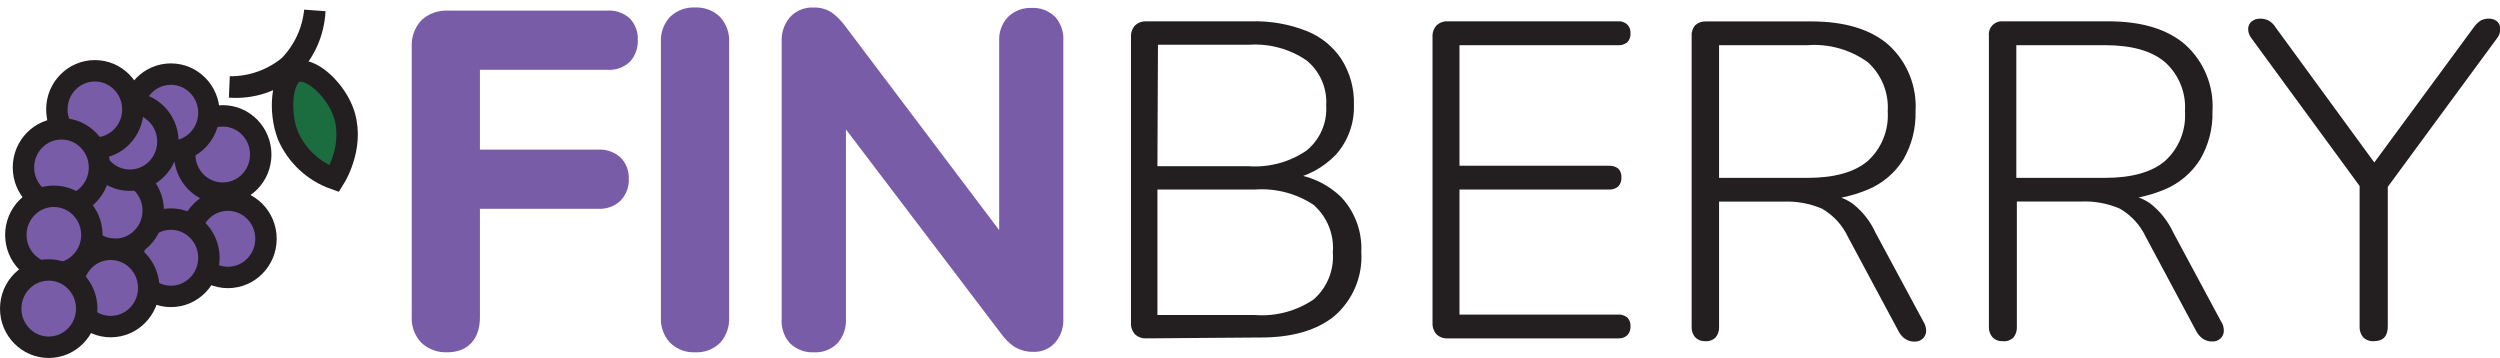
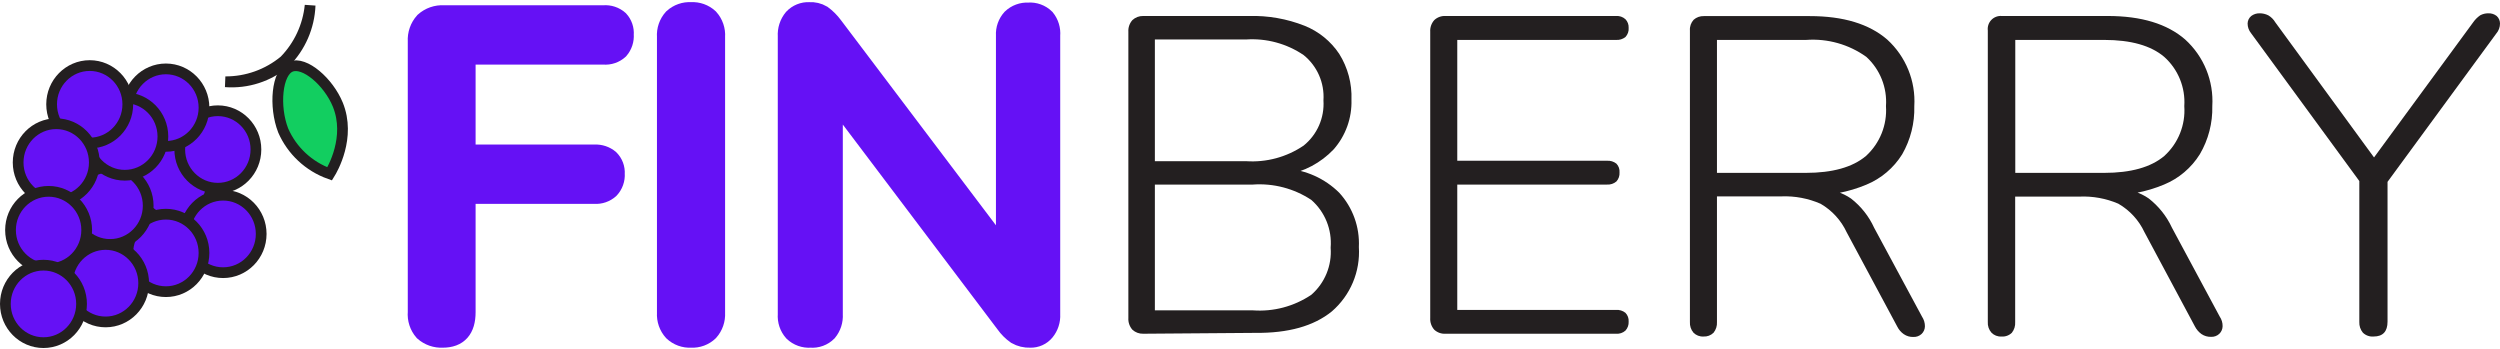
- <svg xmlns="http://www.w3.org/2000/svg" viewBox="0 0 233.47 33.43">
+ <svg xmlns="http://www.w3.org/2000/svg" viewBox="0 0 232.97 32.43">
  <defs>
-     <style>.cls-1,.cls-3{fill:#795ca7;}.cls-1{stroke:#795ca7;}.cls-1,.cls-3,.cls-4,.cls-5{stroke-miterlimit:10;stroke-width:2px;}.cls-2{fill:#231f20;}.cls-3,.cls-4,.cls-5{stroke:#231f20;}.cls-4{fill:none;}.cls-5{fill:#1b6d40;}</style>
+     <style>.cls-1,.cls-3{fill:#6511f5;}.cls-1{stroke:#6511f5;stroke-width:2px;}.cls-1,.cls-3,.cls-4,.cls-5{stroke-miterlimit:10;}.cls-2{fill:#231f20;}.cls-3,.cls-4,.cls-5{stroke:#231f20;}.cls-4{fill:#80c68b;}.cls-5{fill:#12ce60;}</style>
  </defs>
  <g id="Layer_2" data-name="Layer 2">
    <g id="Layer_1-2" data-name="Layer 1">
-       <path class="cls-1" d="M41.76,37.1a2.37,2.37,0,0,1-1.7-.59,2.31,2.31,0,0,1-.61-1.72V9.55a2.4,2.4,0,0,1,.61-1.75,2.4,2.4,0,0,1,1.75-.61H56.76a1.83,1.83,0,0,1,1.36.45,1.7,1.7,0,0,1,.44,1.28,1.85,1.85,0,0,1-.44,1.34,1.79,1.79,0,0,1-1.36.46H43.82v9.45h12.1a1.9,1.9,0,0,1,1.32.44,1.66,1.66,0,0,1,.48,1.28,1.79,1.79,0,0,1-.48,1.35,1.81,1.81,0,0,1-1.32.46H43.82V34.79C43.82,36.33,43.14,37.1,41.76,37.1Z" transform="translate(0 -5.2)" />
-       <path class="cls-1" d="M64.91,37.1a2.16,2.16,0,0,1-1.62-.59,2.26,2.26,0,0,1-.57-1.64V9.13a2.24,2.24,0,0,1,.57-1.66,2.19,2.19,0,0,1,1.62-.57,2.15,2.15,0,0,1,1.61.57,2.24,2.24,0,0,1,.57,1.66V34.87a2.29,2.29,0,0,1-.55,1.64A2.12,2.12,0,0,1,64.91,37.1Z" transform="translate(0 -5.2)" />
-       <path class="cls-1" d="M76,37.1a2,2,0,0,1-1.52-.55A2.1,2.1,0,0,1,74,35V9.08a2.29,2.29,0,0,1,.52-1.61,1.82,1.82,0,0,1,1.41-.57,2,2,0,0,1,1.15.27,4.79,4.79,0,0,1,1,1L95.31,31h-1V9a2.07,2.07,0,0,1,.53-1.51,2,2,0,0,1,1.49-.55,1.93,1.93,0,0,1,1.51.55A2.11,2.11,0,0,1,98.3,9V35a2.19,2.19,0,0,1-.49,1.51,1.61,1.61,0,0,1-1.28.55,2.32,2.32,0,0,1-1.24-.3,4.11,4.11,0,0,1-1-1L77,13h1V35a2.22,2.22,0,0,1-.5,1.55A1.89,1.89,0,0,1,76,37.1Z" transform="translate(0 -5.2)" />
-       <path class="cls-2" d="M107,36.8a1.42,1.42,0,0,1-1-.37,1.51,1.51,0,0,1-.38-1.1V8.66A1.49,1.49,0,0,1,106,7.57a1.42,1.42,0,0,1,1-.38h9.87a13.11,13.11,0,0,1,5.17.91,7,7,0,0,1,3.23,2.62A7.52,7.52,0,0,1,126.44,15a6.68,6.68,0,0,1-1.66,4.62A8,8,0,0,1,120.3,22v-.59a7.83,7.83,0,0,1,5,2.25,7,7,0,0,1,1.83,5.06,7.31,7.31,0,0,1-2.52,6q-2.52,2.05-7.14,2Zm1.09-16.08h8.49A8.53,8.53,0,0,0,122,19.27a5,5,0,0,0,1.85-4.22A5,5,0,0,0,122,10.83a8.53,8.53,0,0,0-5.37-1.45h-8.49Zm0,13.9h9.12a8.62,8.62,0,0,0,5.46-1.45,5.29,5.29,0,0,0,1.8-4.39,5.34,5.34,0,0,0-1.8-4.45,8.75,8.75,0,0,0-5.46-1.43h-9.12Z" transform="translate(0 -5.2)" />
-       <path class="cls-2" d="M135.21,36.8a1.42,1.42,0,0,1-1.05-.37,1.51,1.51,0,0,1-.38-1.1V8.66a1.49,1.49,0,0,1,.38-1.09,1.42,1.42,0,0,1,1.05-.38h15.88a1.17,1.17,0,0,1,.88.3,1.07,1.07,0,0,1,.3.8,1.11,1.11,0,0,1-.3.86,1.25,1.25,0,0,1-.88.27H136.3V20.68h13.95a1.27,1.27,0,0,1,.88.27,1.05,1.05,0,0,1,.29.82,1.13,1.13,0,0,1-.29.84,1.23,1.23,0,0,1-.88.29H136.3V34.58h14.79a1.25,1.25,0,0,1,.88.27,1.06,1.06,0,0,1,.3.82,1.14,1.14,0,0,1-.3.84,1.17,1.17,0,0,1-.88.29Z" transform="translate(0 -5.2)" />
-       <path class="cls-2" d="M159.24,37.06a1.21,1.21,0,0,1-.93-.36,1.41,1.41,0,0,1-.33-1V8.54a1.34,1.34,0,0,1,.35-1,1.36,1.36,0,0,1,.95-.34h9.87q4.69,0,7.22,2.19a7.77,7.77,0,0,1,2.52,6.21,8.54,8.54,0,0,1-1.13,4.48,7.14,7.14,0,0,1-3.34,2.83,13,13,0,0,1-5.27,1l.46-.55h.59a4.74,4.74,0,0,1,2.79.84,7.26,7.26,0,0,1,2.16,2.73l4.46,8.28a1.61,1.61,0,0,1,.27.9,1,1,0,0,1-.31.71,1.05,1.05,0,0,1-.76.28,1.48,1.48,0,0,1-.9-.26,1.87,1.87,0,0,1-.61-.71l-4.71-8.78a6,6,0,0,0-2.43-2.66,8.3,8.3,0,0,0-3.62-.66h-6V35.71a1.45,1.45,0,0,1-.32,1A1.24,1.24,0,0,1,159.24,37.06Zm1.3-15.25h8.27q3.74,0,5.61-1.57a5.76,5.76,0,0,0,1.87-4.65A5.68,5.68,0,0,0,174.42,11a8.55,8.55,0,0,0-5.61-1.58h-8.27Z" transform="translate(0 -5.2)" />
-       <path class="cls-2" d="M187,37.06a1.19,1.19,0,0,1-.92-.36,1.37,1.37,0,0,1-.34-1V8.54A1.21,1.21,0,0,1,187,7.19h9.87c3.14,0,5.54.73,7.22,2.19a7.75,7.75,0,0,1,2.53,6.21,8.45,8.45,0,0,1-1.14,4.48,7.14,7.14,0,0,1-3.34,2.83,13,13,0,0,1-5.27,1l.46-.55H198a4.72,4.72,0,0,1,2.79.84,7.37,7.37,0,0,1,2.17,2.73l4.45,8.28a1.54,1.54,0,0,1,.27.9,1,1,0,0,1-.31.71,1.05,1.05,0,0,1-.76.28,1.52,1.52,0,0,1-.9-.26,2,2,0,0,1-.61-.71l-4.7-8.78a6,6,0,0,0-2.44-2.66,8.28,8.28,0,0,0-3.61-.66h-6V35.71a1.45,1.45,0,0,1-.31,1A1.25,1.25,0,0,1,187,37.06Zm1.3-15.25h8.28q3.73,0,5.6-1.57a5.73,5.73,0,0,0,1.87-4.65A5.65,5.65,0,0,0,202.18,11q-1.86-1.58-5.6-1.58H188.3Z" transform="translate(0 -5.2)" />
-       <path class="cls-2" d="M221.69,37.06a1.28,1.28,0,0,1-1-.36,1.47,1.47,0,0,1-.33-1V21.43l.63,2L210.27,8.79a1.42,1.42,0,0,1-.32-.9.93.93,0,0,1,.34-.7,1.25,1.25,0,0,1,.77-.25,1.77,1.77,0,0,1,.82.19,1.83,1.83,0,0,1,.65.65l9.58,13.11h-.76L231,7.78a2.64,2.64,0,0,1,.65-.65,1.55,1.55,0,0,1,.78-.19,1.18,1.18,0,0,1,.76.25.94.94,0,0,1,.31.7,1.43,1.43,0,0,1-.35.94L222.4,23.45l.59-2V35.67C223,36.59,222.56,37.06,221.69,37.06Z" transform="translate(0 -5.2)" />
+       <path class="cls-1" d="M41.26,37.1a2.37,2.37,0,0,1-1.7-.59A2.31,2.31,0,0,1,39,34.79V9.55a2.4,2.4,0,0,1,.61-1.75,2.4,2.4,0,0,1,1.75-.61H56.26a1.83,1.83,0,0,1,1.36.45,1.7,1.7,0,0,1,.44,1.28,1.85,1.85,0,0,1-.44,1.34,1.79,1.79,0,0,1-1.36.46H43.32v9.45h12.1a1.9,1.9,0,0,1,1.32.44,1.66,1.66,0,0,1,.48,1.28,1.79,1.79,0,0,1-.48,1.35,1.81,1.81,0,0,1-1.32.46H43.32V34.79C43.32,36.33,42.64,37.1,41.26,37.1Z" transform="translate(0 -5.7)" />
+       <path class="cls-1" d="M64.41,37.1a2.16,2.16,0,0,1-1.62-.59,2.26,2.26,0,0,1-.57-1.64V9.13a2.24,2.24,0,0,1,.57-1.66,2.19,2.19,0,0,1,1.62-.57A2.15,2.15,0,0,1,66,7.47a2.24,2.24,0,0,1,.57,1.66V34.87A2.29,2.29,0,0,1,66,36.51,2.12,2.12,0,0,1,64.41,37.1Z" transform="translate(0 -5.7)" />
+       <path class="cls-1" d="M75.54,37.1A2,2,0,0,1,74,36.55,2.1,2.1,0,0,1,73.48,35V9.08A2.29,2.29,0,0,1,74,7.47a1.82,1.82,0,0,1,1.41-.57,2,2,0,0,1,1.15.27,4.79,4.79,0,0,1,1,1L94.81,31h-1V9a2.07,2.07,0,0,1,.53-1.51,2,2,0,0,1,1.49-.55,1.93,1.93,0,0,1,1.51.55A2.11,2.11,0,0,1,97.8,9V35a2.19,2.19,0,0,1-.49,1.51A1.61,1.61,0,0,1,96,37.1a2.32,2.32,0,0,1-1.24-.3,4.11,4.11,0,0,1-1-1L76.54,13h1V35a2.22,2.22,0,0,1-.5,1.55A1.89,1.89,0,0,1,75.54,37.1Z" transform="translate(0 -5.7)" />
+       <path class="cls-2" d="M106.53,36.8a1.42,1.42,0,0,1-1-.37,1.51,1.51,0,0,1-.38-1.1V8.66a1.49,1.49,0,0,1,.38-1.09,1.42,1.42,0,0,1,1-.38h9.87a13.11,13.11,0,0,1,5.17.91,7,7,0,0,1,3.23,2.62A7.52,7.52,0,0,1,125.94,15a6.68,6.68,0,0,1-1.66,4.62A8,8,0,0,1,119.8,22v-.59a7.83,7.83,0,0,1,5,2.25,7,7,0,0,1,1.83,5.06,7.31,7.31,0,0,1-2.52,6q-2.52,2.05-7.14,2Zm1.09-16.08h8.49a8.53,8.53,0,0,0,5.37-1.45,5,5,0,0,0,1.85-4.22,5,5,0,0,0-1.85-4.22,8.53,8.53,0,0,0-5.37-1.45h-8.49Zm0,13.9h9.12a8.62,8.62,0,0,0,5.46-1.45,5.29,5.29,0,0,0,1.8-4.39,5.34,5.34,0,0,0-1.8-4.45,8.75,8.75,0,0,0-5.46-1.43h-9.12Z" transform="translate(0 -5.7)" />
+       <path class="cls-2" d="M134.71,36.8a1.42,1.42,0,0,1-1.05-.37,1.51,1.51,0,0,1-.38-1.1V8.66a1.49,1.49,0,0,1,.38-1.09,1.42,1.42,0,0,1,1.05-.38h15.88a1.17,1.17,0,0,1,.88.3,1.07,1.07,0,0,1,.3.8,1.11,1.11,0,0,1-.3.86,1.25,1.25,0,0,1-.88.27H135.8V20.68h13.95a1.27,1.27,0,0,1,.88.27,1.05,1.05,0,0,1,.29.82,1.13,1.13,0,0,1-.29.84,1.23,1.23,0,0,1-.88.29H135.8V34.58h14.79a1.25,1.25,0,0,1,.88.27,1.06,1.06,0,0,1,.3.82,1.14,1.14,0,0,1-.3.84,1.17,1.17,0,0,1-.88.29Z" transform="translate(0 -5.7)" />
+       <path class="cls-2" d="M158.74,37.06a1.21,1.21,0,0,1-.93-.36,1.41,1.41,0,0,1-.33-1V8.54a1.34,1.34,0,0,1,.35-1,1.36,1.36,0,0,1,.95-.34h9.87q4.69,0,7.22,2.19a7.77,7.77,0,0,1,2.52,6.21,8.54,8.54,0,0,1-1.13,4.48,7.14,7.14,0,0,1-3.34,2.83,13,13,0,0,1-5.27,1l.46-.55h.59a4.74,4.74,0,0,1,2.79.84,7.26,7.26,0,0,1,2.16,2.73l4.46,8.28a1.61,1.61,0,0,1,.27.9,1,1,0,0,1-.31.71,1.05,1.05,0,0,1-.76.28,1.48,1.48,0,0,1-.9-.26,1.87,1.87,0,0,1-.61-.71l-4.71-8.78a6,6,0,0,0-2.43-2.66A8.3,8.3,0,0,0,166,24h-6V35.71a1.45,1.45,0,0,1-.32,1A1.24,1.24,0,0,1,158.74,37.06ZM160,21.81h8.27q3.74,0,5.61-1.57a5.76,5.76,0,0,0,1.87-4.65A5.68,5.68,0,0,0,173.92,11a8.55,8.55,0,0,0-5.61-1.58H160Z" transform="translate(0 -5.7)" />
+       <path class="cls-2" d="M186.5,37.06a1.19,1.19,0,0,1-.92-.36,1.37,1.37,0,0,1-.34-1V8.54a1.21,1.21,0,0,1,1.3-1.35h9.87c3.14,0,5.54.73,7.22,2.19a7.75,7.75,0,0,1,2.53,6.21A8.45,8.45,0,0,1,205,20.07a7.14,7.14,0,0,1-3.34,2.83,13,13,0,0,1-5.27,1l.46-.55h.59a4.72,4.72,0,0,1,2.79.84,7.37,7.37,0,0,1,2.17,2.73l4.45,8.28a1.54,1.54,0,0,1,.27.9,1,1,0,0,1-.31.71,1.05,1.05,0,0,1-.76.28,1.52,1.52,0,0,1-.9-.26,2,2,0,0,1-.61-.71l-4.7-8.78a6,6,0,0,0-2.44-2.66,8.28,8.28,0,0,0-3.61-.66h-6V35.71a1.45,1.45,0,0,1-.31,1A1.25,1.25,0,0,1,186.5,37.06Zm1.3-15.25h8.28q3.73,0,5.6-1.57a5.73,5.73,0,0,0,1.87-4.65A5.65,5.65,0,0,0,201.68,11q-1.86-1.58-5.6-1.58H187.8Z" transform="translate(0 -5.7)" />
+       <path class="cls-2" d="M221.19,37.06a1.28,1.28,0,0,1-1-.36,1.47,1.47,0,0,1-.33-1V21.43l.63,2L209.77,8.79a1.42,1.42,0,0,1-.32-.9.93.93,0,0,1,.34-.7,1.25,1.25,0,0,1,.77-.25,1.77,1.77,0,0,1,.82.19,1.83,1.83,0,0,1,.65.65l9.58,13.11h-.76l9.62-13.11a2.64,2.64,0,0,1,.65-.65,1.55,1.55,0,0,1,.78-.19,1.18,1.18,0,0,1,.76.25.94.94,0,0,1,.31.7,1.43,1.43,0,0,1-.35.94L221.9,23.45l.59-2V35.67C222.49,36.59,222.06,37.06,221.19,37.06Z" transform="translate(0 -5.7)" />
    </g>
    <g id="Layer_2-2" data-name="Layer 2">
-       <ellipse class="cls-3" cx="16.68" cy="17.44" rx="3.55" ry="3.61" />
-       <ellipse class="cls-3" cx="20.8" cy="14.43" rx="3.55" ry="3.61" />
-       <ellipse class="cls-3" cx="15.96" cy="10.53" rx="3.55" ry="3.61" />
-       <ellipse class="cls-3" cx="21.29" cy="22.3" rx="3.55" ry="3.61" />
-       <ellipse class="cls-3" cx="15.96" cy="24.07" rx="3.55" ry="3.61" />
-       <ellipse class="cls-3" cx="10.76" cy="19.67" rx="3.55" ry="3.61" />
-       <ellipse class="cls-3" cx="12.13" cy="13.22" rx="3.55" ry="3.61" />
-       <ellipse class="cls-3" cx="8.86" cy="10.22" rx="3.55" ry="3.61" />
-       <ellipse class="cls-3" cx="5.74" cy="15.64" rx="3.55" ry="3.61" />
-       <ellipse class="cls-3" cx="5.03" cy="21.94" rx="3.55" ry="3.61" />
-       <ellipse class="cls-3" cx="10.34" cy="26.89" rx="3.55" ry="3.61" />
-       <ellipse class="cls-3" cx="4.55" cy="28.82" rx="3.55" ry="3.61" />
-       <path class="cls-4" d="M21.45,13.32a7.73,7.73,0,0,0,5.6-1.82A8,8,0,0,0,29.4,6.2,8.59,8.59,0,0,1,27,11.35,8.55,8.55,0,0,1,21.45,13.32Z" transform="translate(0 -5.2)" />
-       <path class="cls-5" d="M31.22,21.9c.25-.4,2-3.4.76-6.45-.86-2.1-3.09-4.07-4.39-3.54s-1.57,3.71-.7,5.95A7.46,7.46,0,0,0,31.22,21.9Z" transform="translate(0 -5.2)" />
+       <ellipse class="cls-3" cx="16.18" cy="16.94" rx="3.55" ry="3.61" />
+       <ellipse class="cls-3" cx="20.3" cy="13.93" rx="3.55" ry="3.61" />
+       <ellipse class="cls-3" cx="15.46" cy="10.03" rx="3.55" ry="3.61" />
+       <ellipse class="cls-3" cx="20.79" cy="21.8" rx="3.55" ry="3.61" />
+       <ellipse class="cls-3" cx="15.46" cy="23.57" rx="3.55" ry="3.61" />
+       <ellipse class="cls-3" cx="10.26" cy="19.17" rx="3.55" ry="3.61" />
+       <ellipse class="cls-3" cx="11.63" cy="12.72" rx="3.55" ry="3.61" />
+       <ellipse class="cls-3" cx="8.36" cy="9.72" rx="3.55" ry="3.61" />
+       <ellipse class="cls-3" cx="5.24" cy="15.14" rx="3.55" ry="3.61" />
+       <ellipse class="cls-3" cx="4.53" cy="21.44" rx="3.55" ry="3.61" />
+       <ellipse class="cls-3" cx="9.84" cy="26.39" rx="3.55" ry="3.61" />
+       <ellipse class="cls-3" cx="4.05" cy="28.32" rx="3.55" ry="3.61" />
+       <path class="cls-4" d="M21,13.32a7.73,7.73,0,0,0,5.6-1.82A8,8,0,0,0,28.9,6.2a8.59,8.59,0,0,1-2.4,5.15A8.55,8.55,0,0,1,21,13.32Z" transform="translate(0 -5.7)" />
+       <path class="cls-5" d="M30.72,21.9c.25-.4,2-3.4.76-6.45-.86-2.1-3.09-4.07-4.39-3.54s-1.57,3.71-.7,5.95A7.46,7.46,0,0,0,30.72,21.9Z" transform="translate(0 -5.7)" />
    </g>
  </g>
</svg>
